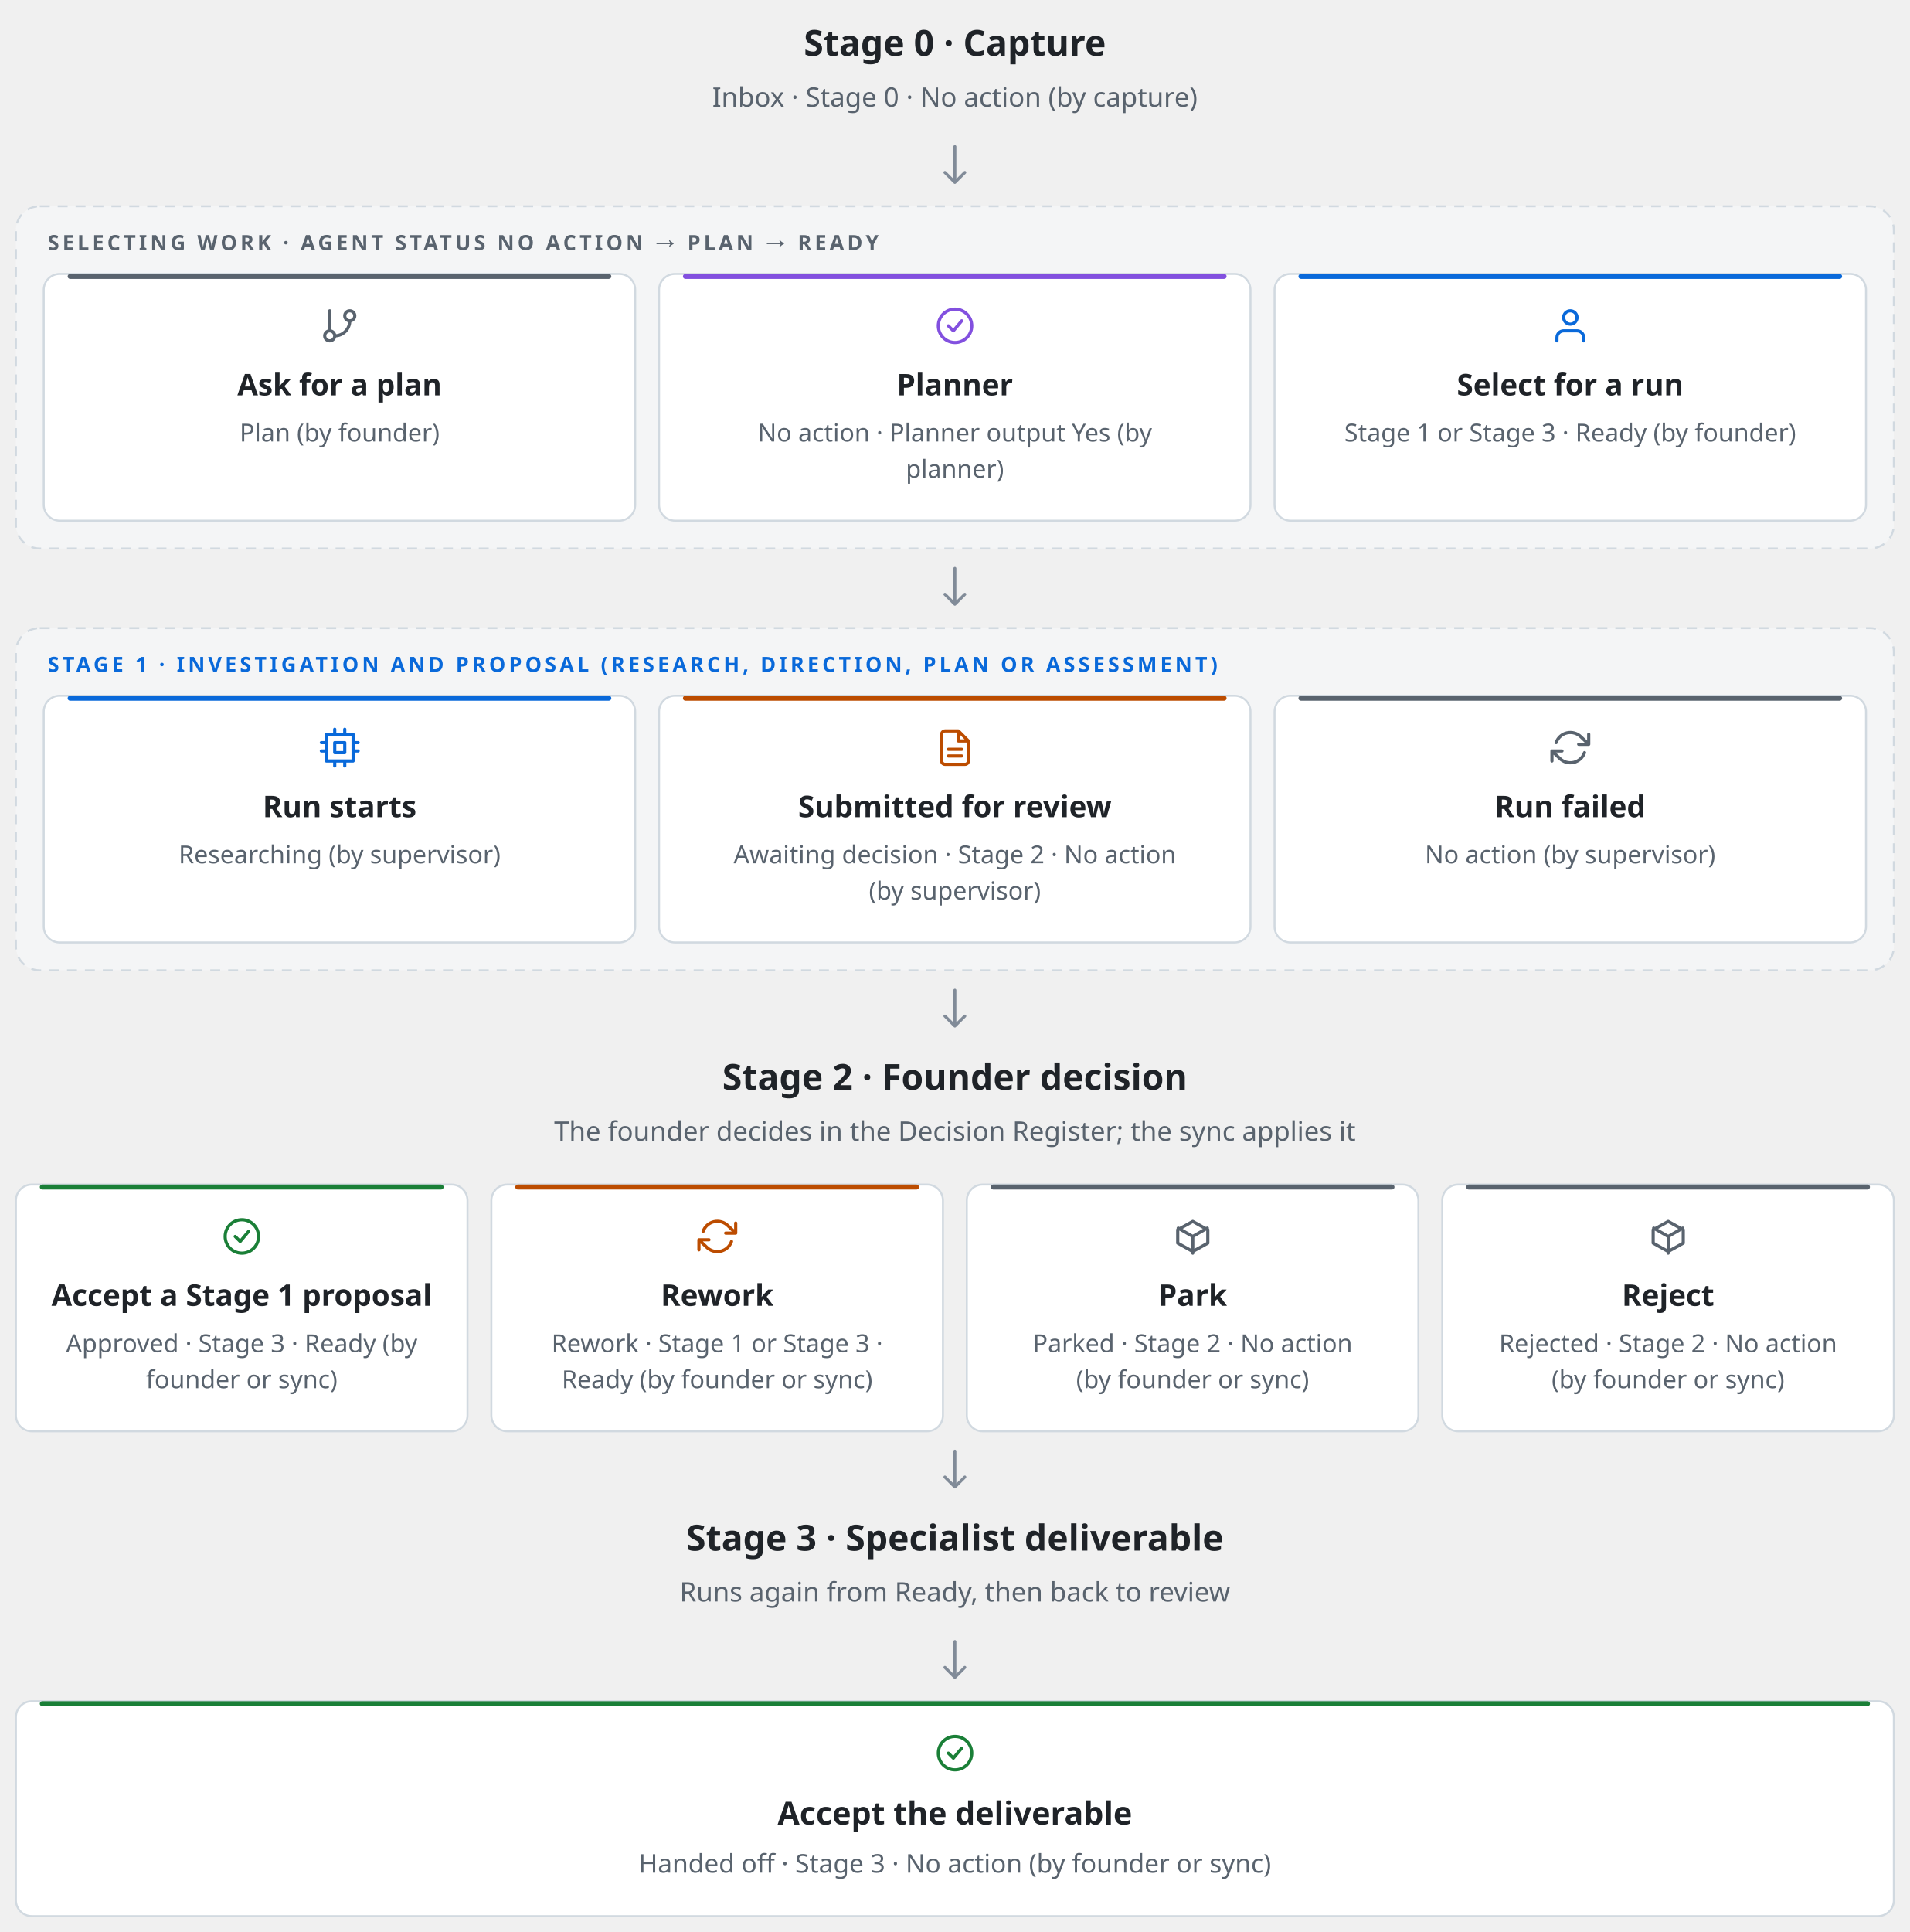
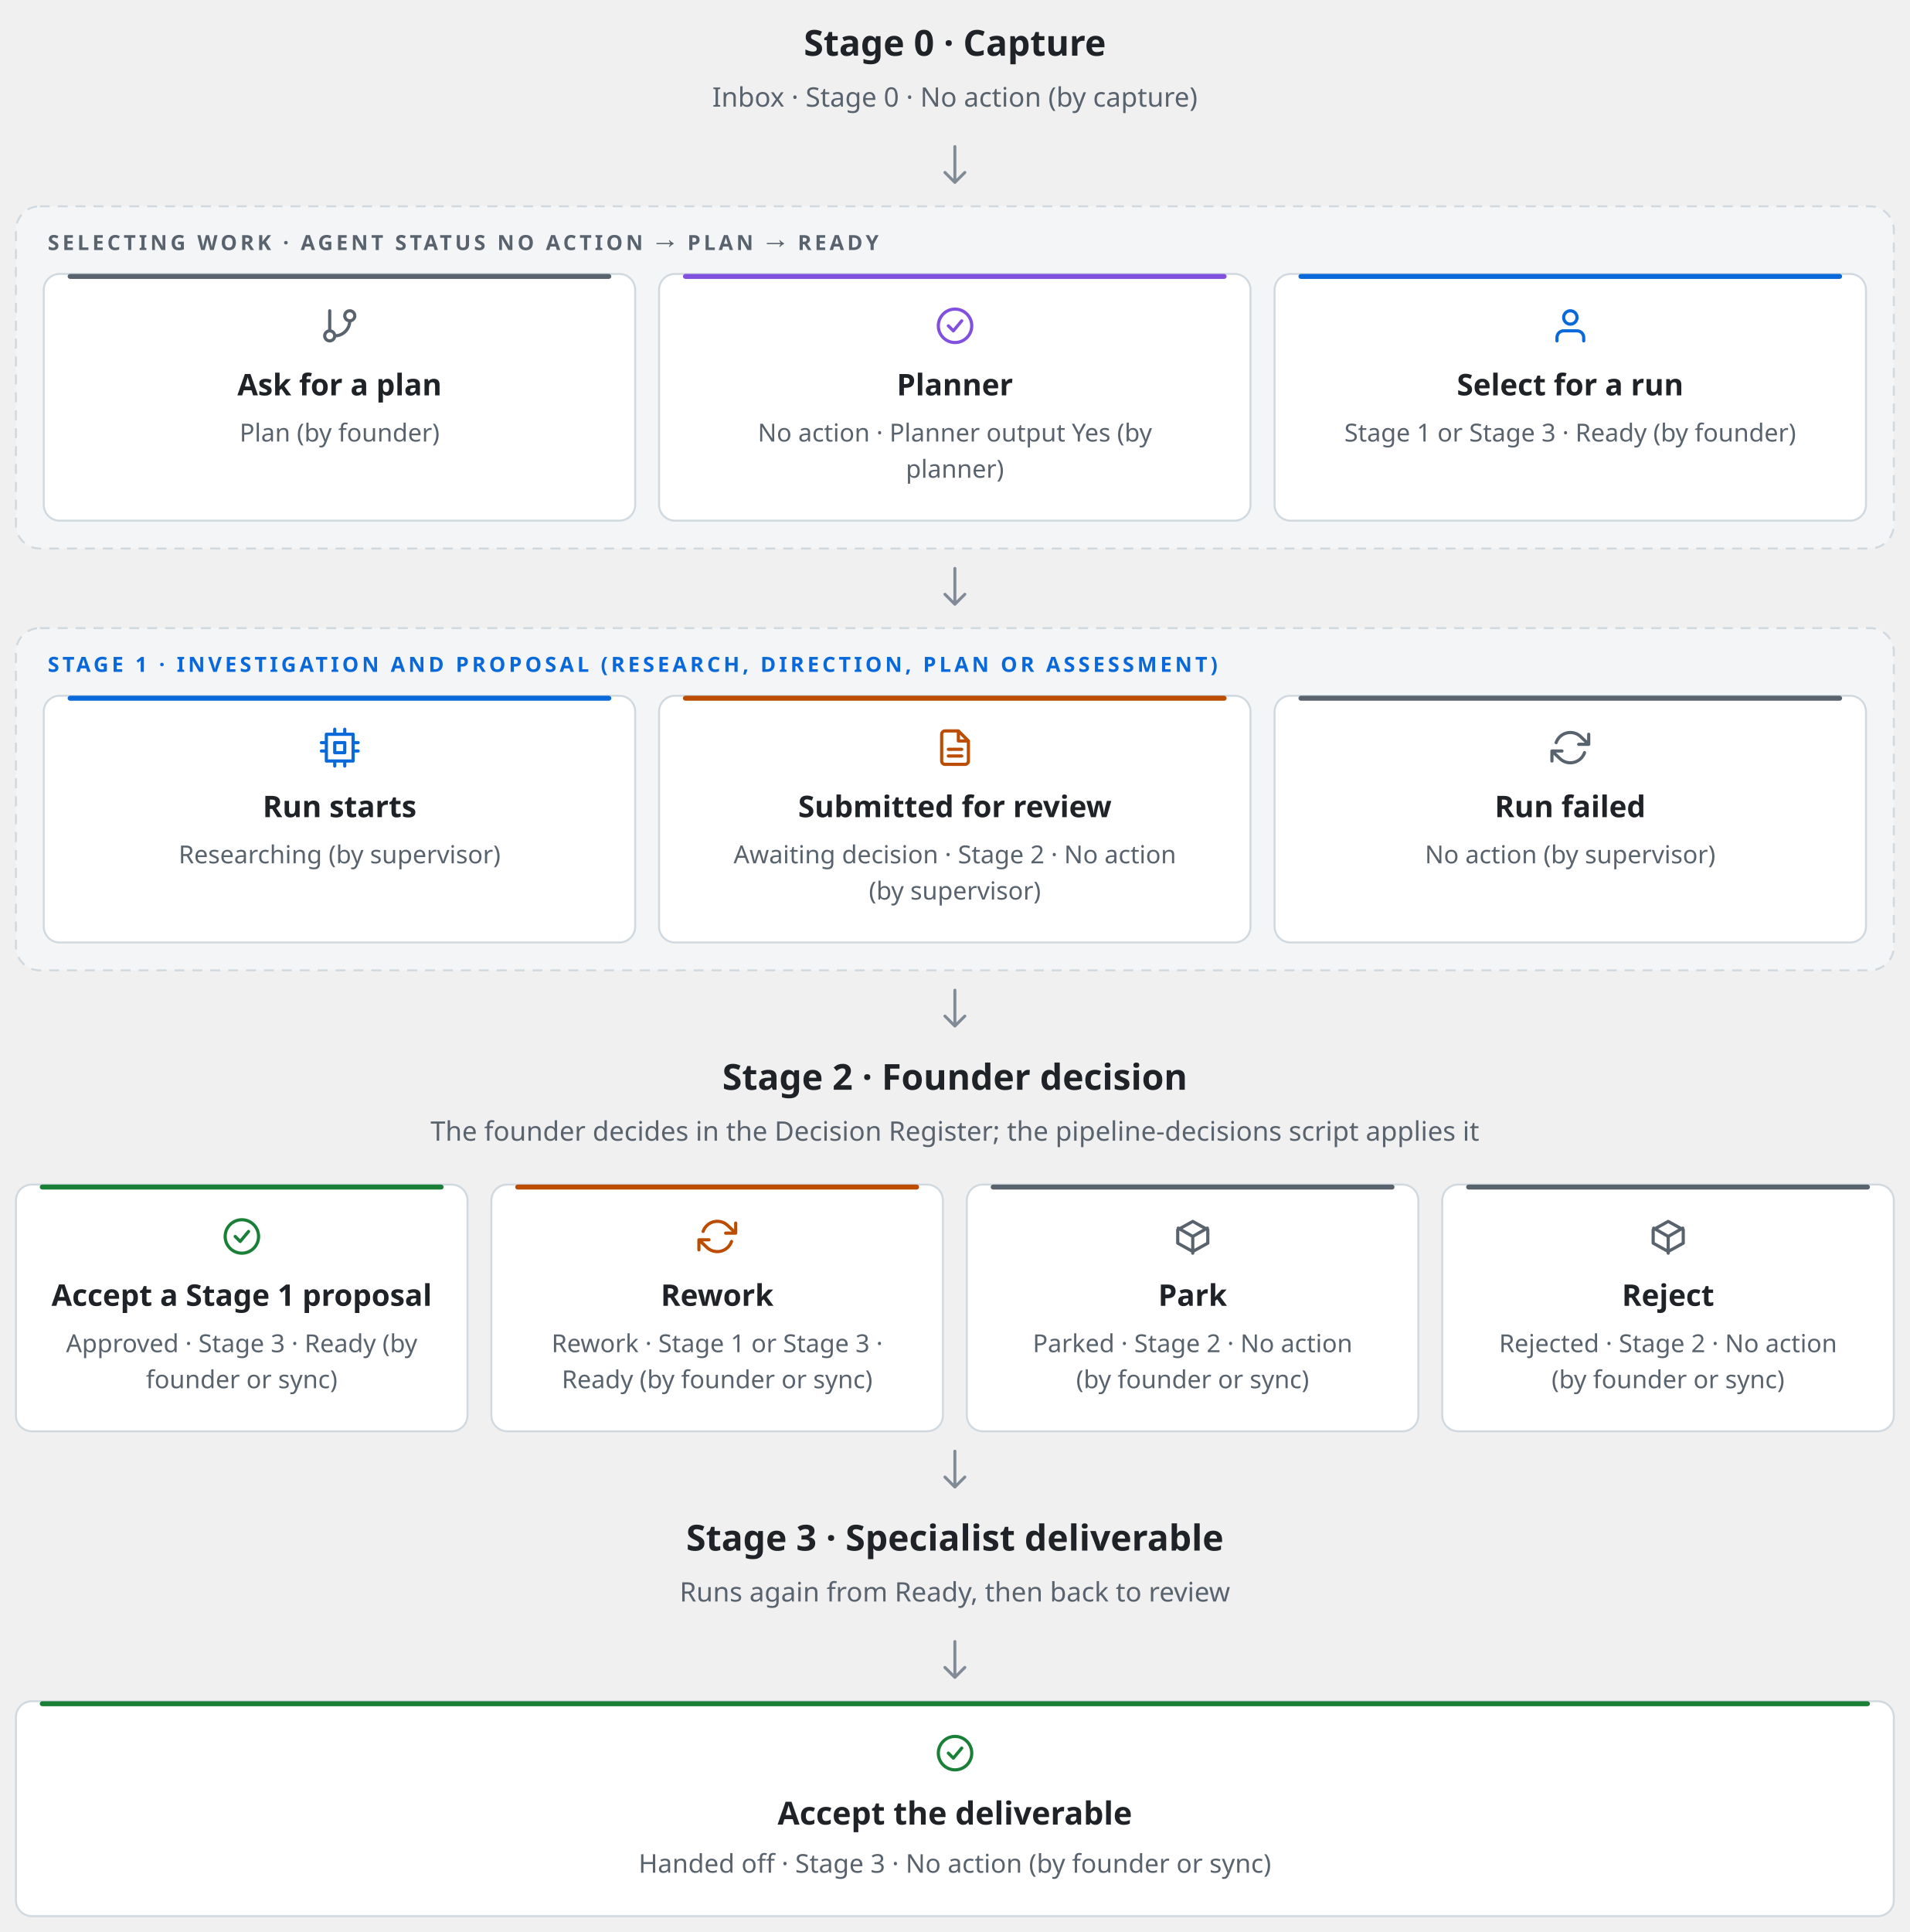
<svg xmlns="http://www.w3.org/2000/svg" width="960" height="971" viewBox="0 0 960 971" font-family="-apple-system, BlinkMacSystemFont, 'Segoe UI', 'Noto Sans', Helvetica, Arial, sans-serif">
  <style>
.card{fill:#ffffff;stroke:#d1d9e0}
.group{fill:#f6f8fa;fill-opacity:.6;stroke:#d1d9e0;stroke-dasharray:5 4}
.t{fill:#1f2328;font-weight:600}
.x{fill:#59636e}
.m{fill:#59636e;font-weight:600;letter-spacing:1.6px}
.ln{stroke:#818b98;fill:none}
.s-blue{stroke:#0969da}.f-blue{fill:#0969da}.s-purple{stroke:#8250df}.f-purple{fill:#8250df}.s-green{stroke:#1a7f37}.f-green{fill:#1a7f37}.s-orange{stroke:#bc4c00}.f-orange{fill:#bc4c00}.s-grey{stroke:#59636e}.f-grey{fill:#59636e}
@media (prefers-color-scheme:dark){
.card{fill:#151b23;stroke:#3d444d}
.group{fill:#0d1117;fill-opacity:.6;stroke:#3d444d}
.t{fill:#f0f6fc}
.x{fill:#9198a1}
.m{fill:#9198a1}
.ln{stroke:#656c76}
.s-blue{stroke:#4493f8}.f-blue{fill:#4493f8}.s-purple{stroke:#ab7df8}.f-purple{fill:#ab7df8}.s-green{stroke:#3fb950}.f-green{fill:#3fb950}.s-orange{stroke:#f0883e}.f-orange{fill:#f0883e}.s-grey{stroke:#9198a1}.f-grey{fill:#9198a1}
}
</style>
  <text x="480.0" y="28.0" font-size="18" class="t" text-anchor="middle">Stage 0 · Capture</text>
  <text x="480.0" y="53.6" font-size="13.5" class="x" text-anchor="middle">Inbox · Stage 0 · No action (by capture)</text>
  <path d="M480.0 73.675v18M475.0 86.675l5 5 5-5" class="ln" stroke-width="1.5" stroke-linecap="round" stroke-linejoin="round" />
  <rect x="8" y="103.675" width="944" height="172.0" rx="12" class="group" />
  <text x="24" y="125.675" font-size="10.5" class="m f-grey">SELECTING WORK · AGENT STATUS NO ACTION → PLAN → READY</text>
  <rect x="22.0" y="137.675" width="297.3" height="124.0" rx="8" class="card" />
  <rect x="34.0" y="137.675" width="273.3" height="2.5" rx="1.25" class="f-grey" />
  <g transform="translate(160.7,153.675) scale(0.84)" fill="none" class="s-grey" stroke-width="1.9" stroke-linecap="round" stroke-linejoin="round">
    <path d="M6 3v12M18 9a3 3 0 1 0 0-6 3 3 0 0 0 0 6zM6 21a3 3 0 1 0 0-6 3 3 0 0 0 0 6zM18 9a9 9 0 0 1-9 9" />
  </g>
  <text x="170.7" y="198.7" font-size="15" class="t" text-anchor="middle">Ask for a plan</text>
  <text x="170.7" y="221.9" font-size="12.5" class="x" text-anchor="middle">Plan (by founder)</text>
  <rect x="331.3" y="137.675" width="297.3" height="124.0" rx="8" class="card" />
  <rect x="343.3" y="137.675" width="273.3" height="2.5" rx="1.25" class="f-purple" />
  <g transform="translate(470.0,153.675) scale(0.84)" fill="none" class="s-purple" stroke-width="1.9" stroke-linecap="round" stroke-linejoin="round">
    <path d="M22 12a10 10 0 1 1-20 0 10 10 0 0 1 20 0zM8 12l3 3 5-6" />
  </g>
  <text x="480.0" y="198.7" font-size="15" class="t" text-anchor="middle">Planner</text>
  <text x="480.0" y="221.9" font-size="12.5" class="x" text-anchor="middle">No action · Planner output Yes (by</text>
  <text x="480.0" y="240.1" font-size="12.5" class="x" text-anchor="middle">planner)</text>
  <rect x="640.7" y="137.675" width="297.3" height="124.0" rx="8" class="card" />
  <rect x="652.7" y="137.675" width="273.3" height="2.5" rx="1.25" class="f-blue" />
  <g transform="translate(779.3,153.675) scale(0.84)" fill="none" class="s-blue" stroke-width="1.9" stroke-linecap="round" stroke-linejoin="round">
    <path d="M20 21v-2a4 4 0 0 0-4-4H8a4 4 0 0 0-4 4v2M12 11a4 4 0 1 0 0-8 4 4 0 0 0 0 8z" />
  </g>
  <text x="789.3" y="198.7" font-size="15" class="t" text-anchor="middle">Select for a run</text>
  <text x="789.3" y="221.9" font-size="12.5" class="x" text-anchor="middle">Stage 1 or Stage 3 · Ready (by founder)</text>
  <path d="M480.0 285.675v18M475.0 298.675l5 5 5-5" class="ln" stroke-width="1.5" stroke-linecap="round" stroke-linejoin="round" />
  <rect x="8" y="315.675" width="944" height="172.0" rx="12" class="group" />
  <text x="24" y="337.675" font-size="10.5" class="m f-blue">STAGE 1 · INVESTIGATION AND PROPOSAL (RESEARCH, DIRECTION, PLAN OR ASSESSMENT)</text>
  <rect x="22.0" y="349.675" width="297.3" height="124.0" rx="8" class="card" />
  <rect x="34.0" y="349.675" width="273.3" height="2.5" rx="1.25" class="f-blue" />
  <g transform="translate(160.7,365.675) scale(0.84)" fill="none" class="s-blue" stroke-width="1.9" stroke-linecap="round" stroke-linejoin="round">
    <path d="M4 4h16v16H4zM9 9h6v6H9zM9 1v3M15 1v3M9 20v3M15 20v3M20 9h3M20 14h3M1 9h3M1 14h3" />
  </g>
  <text x="170.7" y="410.7" font-size="15" class="t" text-anchor="middle">Run starts</text>
  <text x="170.7" y="433.9" font-size="12.5" class="x" text-anchor="middle">Researching (by supervisor)</text>
  <rect x="331.3" y="349.675" width="297.3" height="124.0" rx="8" class="card" />
  <rect x="343.3" y="349.675" width="273.3" height="2.5" rx="1.25" class="f-orange" />
  <g transform="translate(470.0,365.675) scale(0.84)" fill="none" class="s-orange" stroke-width="1.9" stroke-linecap="round" stroke-linejoin="round">
    <path d="M14 2H6a2 2 0 0 0-2 2v16a2 2 0 0 0 2 2h12a2 2 0 0 0 2-2V8zM14 2v6h6M8 13h8M8 17h8" />
  </g>
  <text x="480.0" y="410.7" font-size="15" class="t" text-anchor="middle">Submitted for review</text>
  <text x="480.0" y="433.9" font-size="12.5" class="x" text-anchor="middle">Awaiting decision · Stage 2 · No action</text>
  <text x="480.0" y="452.1" font-size="12.5" class="x" text-anchor="middle">(by supervisor)</text>
  <rect x="640.7" y="349.675" width="297.3" height="124.0" rx="8" class="card" />
  <rect x="652.7" y="349.675" width="273.3" height="2.5" rx="1.25" class="f-grey" />
  <g transform="translate(779.3,365.675) scale(0.84)" fill="none" class="s-grey" stroke-width="1.9" stroke-linecap="round" stroke-linejoin="round">
    <path d="M23 4v6h-6M1 20v-6h6M3.5 9a9 9 0 0 1 14.9-3.4L23 10M1 14l4.6 4.4A9 9 0 0 0 20.5 15" />
  </g>
  <text x="789.3" y="410.7" font-size="15" class="t" text-anchor="middle">Run failed</text>
  <text x="789.3" y="433.9" font-size="12.5" class="x" text-anchor="middle">No action (by supervisor)</text>
  <path d="M480.0 497.675v18M475.0 510.675l5 5 5-5" class="ln" stroke-width="1.5" stroke-linecap="round" stroke-linejoin="round" />
  <text x="480.0" y="547.7" font-size="18" class="t" text-anchor="middle">Stage 2 · Founder decision</text>
-   <text x="480.0" y="573.3" font-size="13.5" class="x" text-anchor="middle">The founder decides in the Decision Register; the sync applies it</text>
+   <text x="480.0" y="573.3" font-size="13.5" class="x" text-anchor="middle">The founder decides in the Decision Register; the pipeline-decisions script applies it</text>
  <rect x="8.0" y="595.35" width="227.0" height="124.0" rx="8" class="card" />
  <rect x="20.0" y="595.35" width="203.0" height="2.5" rx="1.25" class="f-green" />
  <g transform="translate(111.5,611.35) scale(0.84)" fill="none" class="s-green" stroke-width="1.9" stroke-linecap="round" stroke-linejoin="round">
    <path d="M22 12a10 10 0 1 1-20 0 10 10 0 0 1 20 0zM8 12l3 3 5-6" />
  </g>
  <text x="121.5" y="656.3" font-size="15" class="t" text-anchor="middle">Accept a Stage 1 proposal</text>
  <text x="121.5" y="679.6" font-size="12.5" class="x" text-anchor="middle">Approved · Stage 3 · Ready (by</text>
  <text x="121.5" y="697.7" font-size="12.5" class="x" text-anchor="middle">founder or sync)</text>
  <rect x="247.0" y="595.35" width="227.0" height="124.0" rx="8" class="card" />
  <rect x="259.0" y="595.35" width="203.0" height="2.5" rx="1.25" class="f-orange" />
  <g transform="translate(350.5,611.35) scale(0.84)" fill="none" class="s-orange" stroke-width="1.9" stroke-linecap="round" stroke-linejoin="round">
    <path d="M23 4v6h-6M1 20v-6h6M3.5 9a9 9 0 0 1 14.9-3.4L23 10M1 14l4.6 4.4A9 9 0 0 0 20.5 15" />
  </g>
  <text x="360.5" y="656.3" font-size="15" class="t" text-anchor="middle">Rework</text>
  <text x="360.5" y="679.6" font-size="12.5" class="x" text-anchor="middle">Rework · Stage 1 or Stage 3 ·</text>
  <text x="360.5" y="697.7" font-size="12.5" class="x" text-anchor="middle">Ready (by founder or sync)</text>
  <rect x="486.0" y="595.35" width="227.0" height="124.0" rx="8" class="card" />
  <rect x="498.0" y="595.35" width="203.0" height="2.5" rx="1.25" class="f-grey" />
  <g transform="translate(589.5,611.35) scale(0.84)" fill="none" class="s-grey" stroke-width="1.9" stroke-linecap="round" stroke-linejoin="round">
    <path d="M21 16V8l-9-5-9 5v8l9 5 9-5zM3.3 7L12 12l8.7-5M12 22V12" />
  </g>
  <text x="599.5" y="656.3" font-size="15" class="t" text-anchor="middle">Park</text>
  <text x="599.5" y="679.6" font-size="12.5" class="x" text-anchor="middle">Parked · Stage 2 · No action</text>
  <text x="599.5" y="697.7" font-size="12.5" class="x" text-anchor="middle">(by founder or sync)</text>
  <rect x="725.0" y="595.35" width="227.0" height="124.0" rx="8" class="card" />
  <rect x="737.0" y="595.35" width="203.0" height="2.5" rx="1.25" class="f-grey" />
  <g transform="translate(828.5,611.35) scale(0.84)" fill="none" class="s-grey" stroke-width="1.9" stroke-linecap="round" stroke-linejoin="round">
    <path d="M21 16V8l-9-5-9 5v8l9 5 9-5zM3.3 7L12 12l8.7-5M12 22V12" />
  </g>
  <text x="838.5" y="656.3" font-size="15" class="t" text-anchor="middle">Reject</text>
  <text x="838.5" y="679.6" font-size="12.5" class="x" text-anchor="middle">Rejected · Stage 2 · No action</text>
  <text x="838.5" y="697.7" font-size="12.5" class="x" text-anchor="middle">(by founder or sync)</text>
  <path d="M480.0 729.35v18M475.0 742.35l5 5 5-5" class="ln" stroke-width="1.5" stroke-linecap="round" stroke-linejoin="round" />
  <text x="480.0" y="779.3" font-size="18" class="t" text-anchor="middle">Stage 3 · Specialist deliverable</text>
  <text x="480.0" y="804.9" font-size="13.5" class="x" text-anchor="middle">Runs again from Ready, then back to review</text>
  <path d="M480.0 825.025v18M475.0 838.025l5 5 5-5" class="ln" stroke-width="1.5" stroke-linecap="round" stroke-linejoin="round" />
  <rect x="8.0" y="855.025" width="944.0" height="108.0" rx="8" class="card" />
  <rect x="20.0" y="855.025" width="920.0" height="2.5" rx="1.25" class="f-green" />
  <g transform="translate(470.0,871.025) scale(0.84)" fill="none" class="s-green" stroke-width="1.9" stroke-linecap="round" stroke-linejoin="round">
    <path d="M22 12a10 10 0 1 1-20 0 10 10 0 0 1 20 0zM8 12l3 3 5-6" />
  </g>
  <text x="480.0" y="917.0" font-size="16" class="t" text-anchor="middle">Accept the deliverable</text>
  <text x="480.0" y="941.2" font-size="13" class="x" text-anchor="middle">Handed off · Stage 3 · No action (by founder or sync)</text>
</svg>
